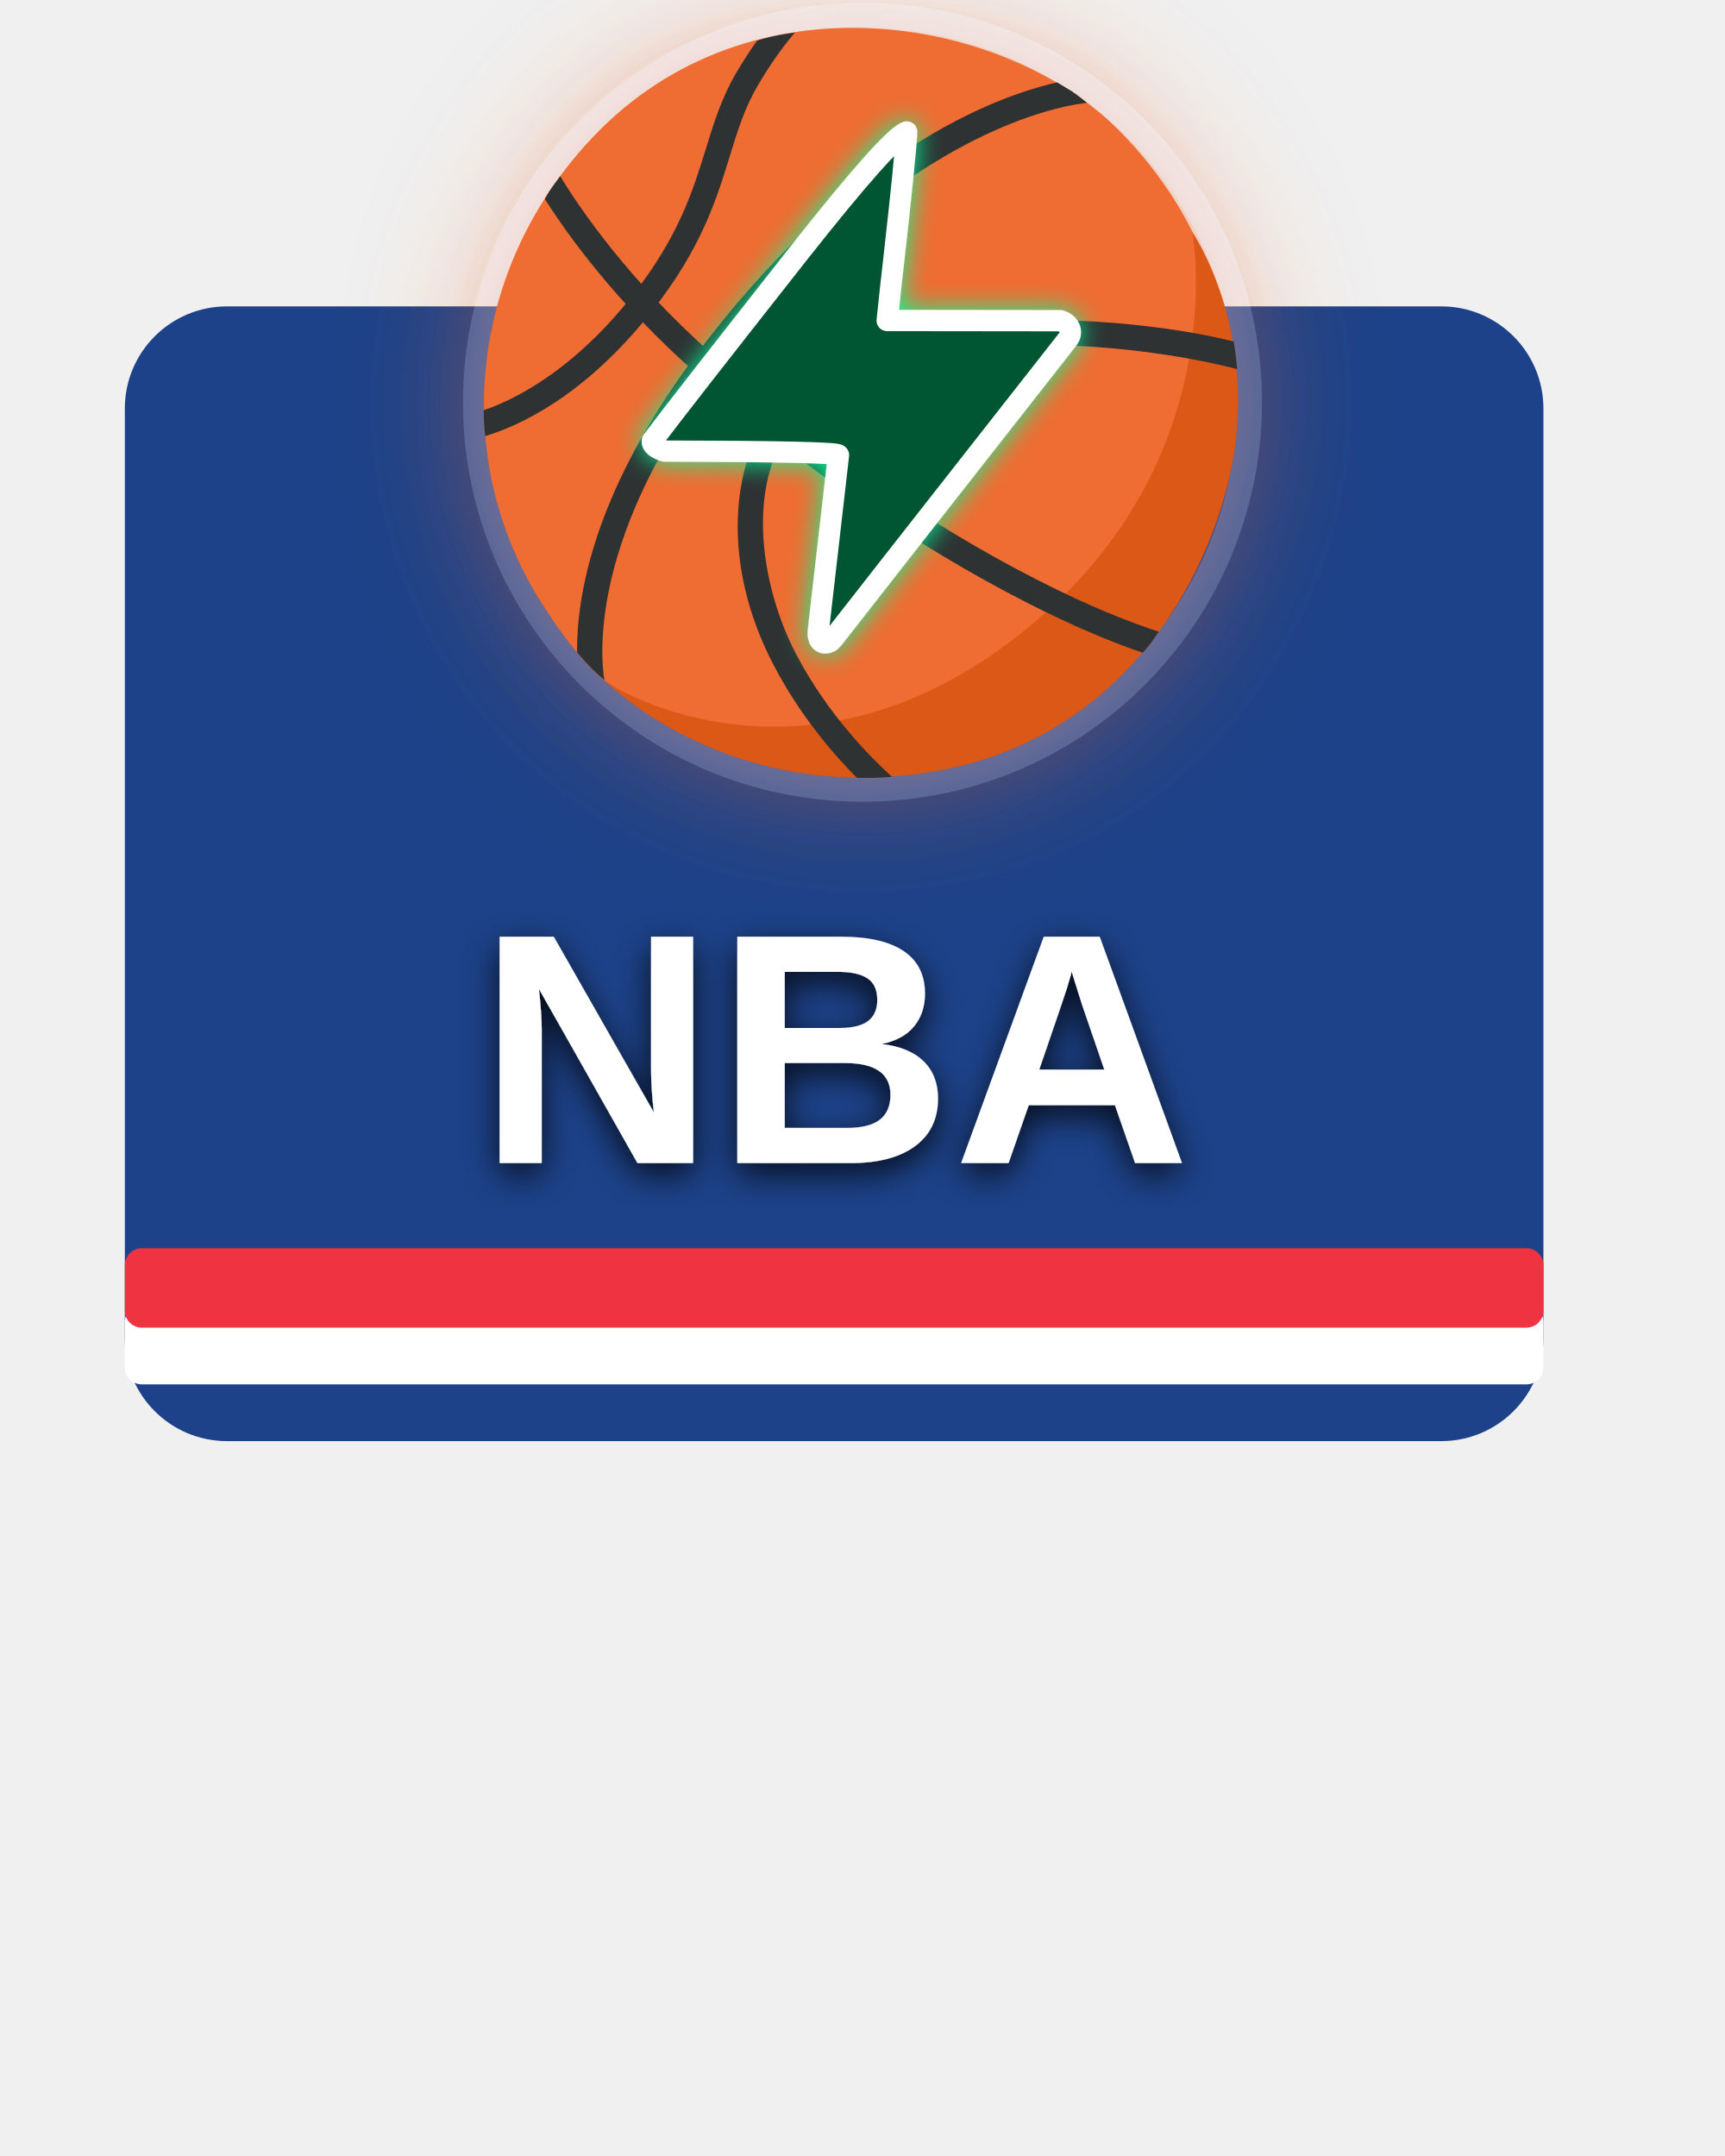
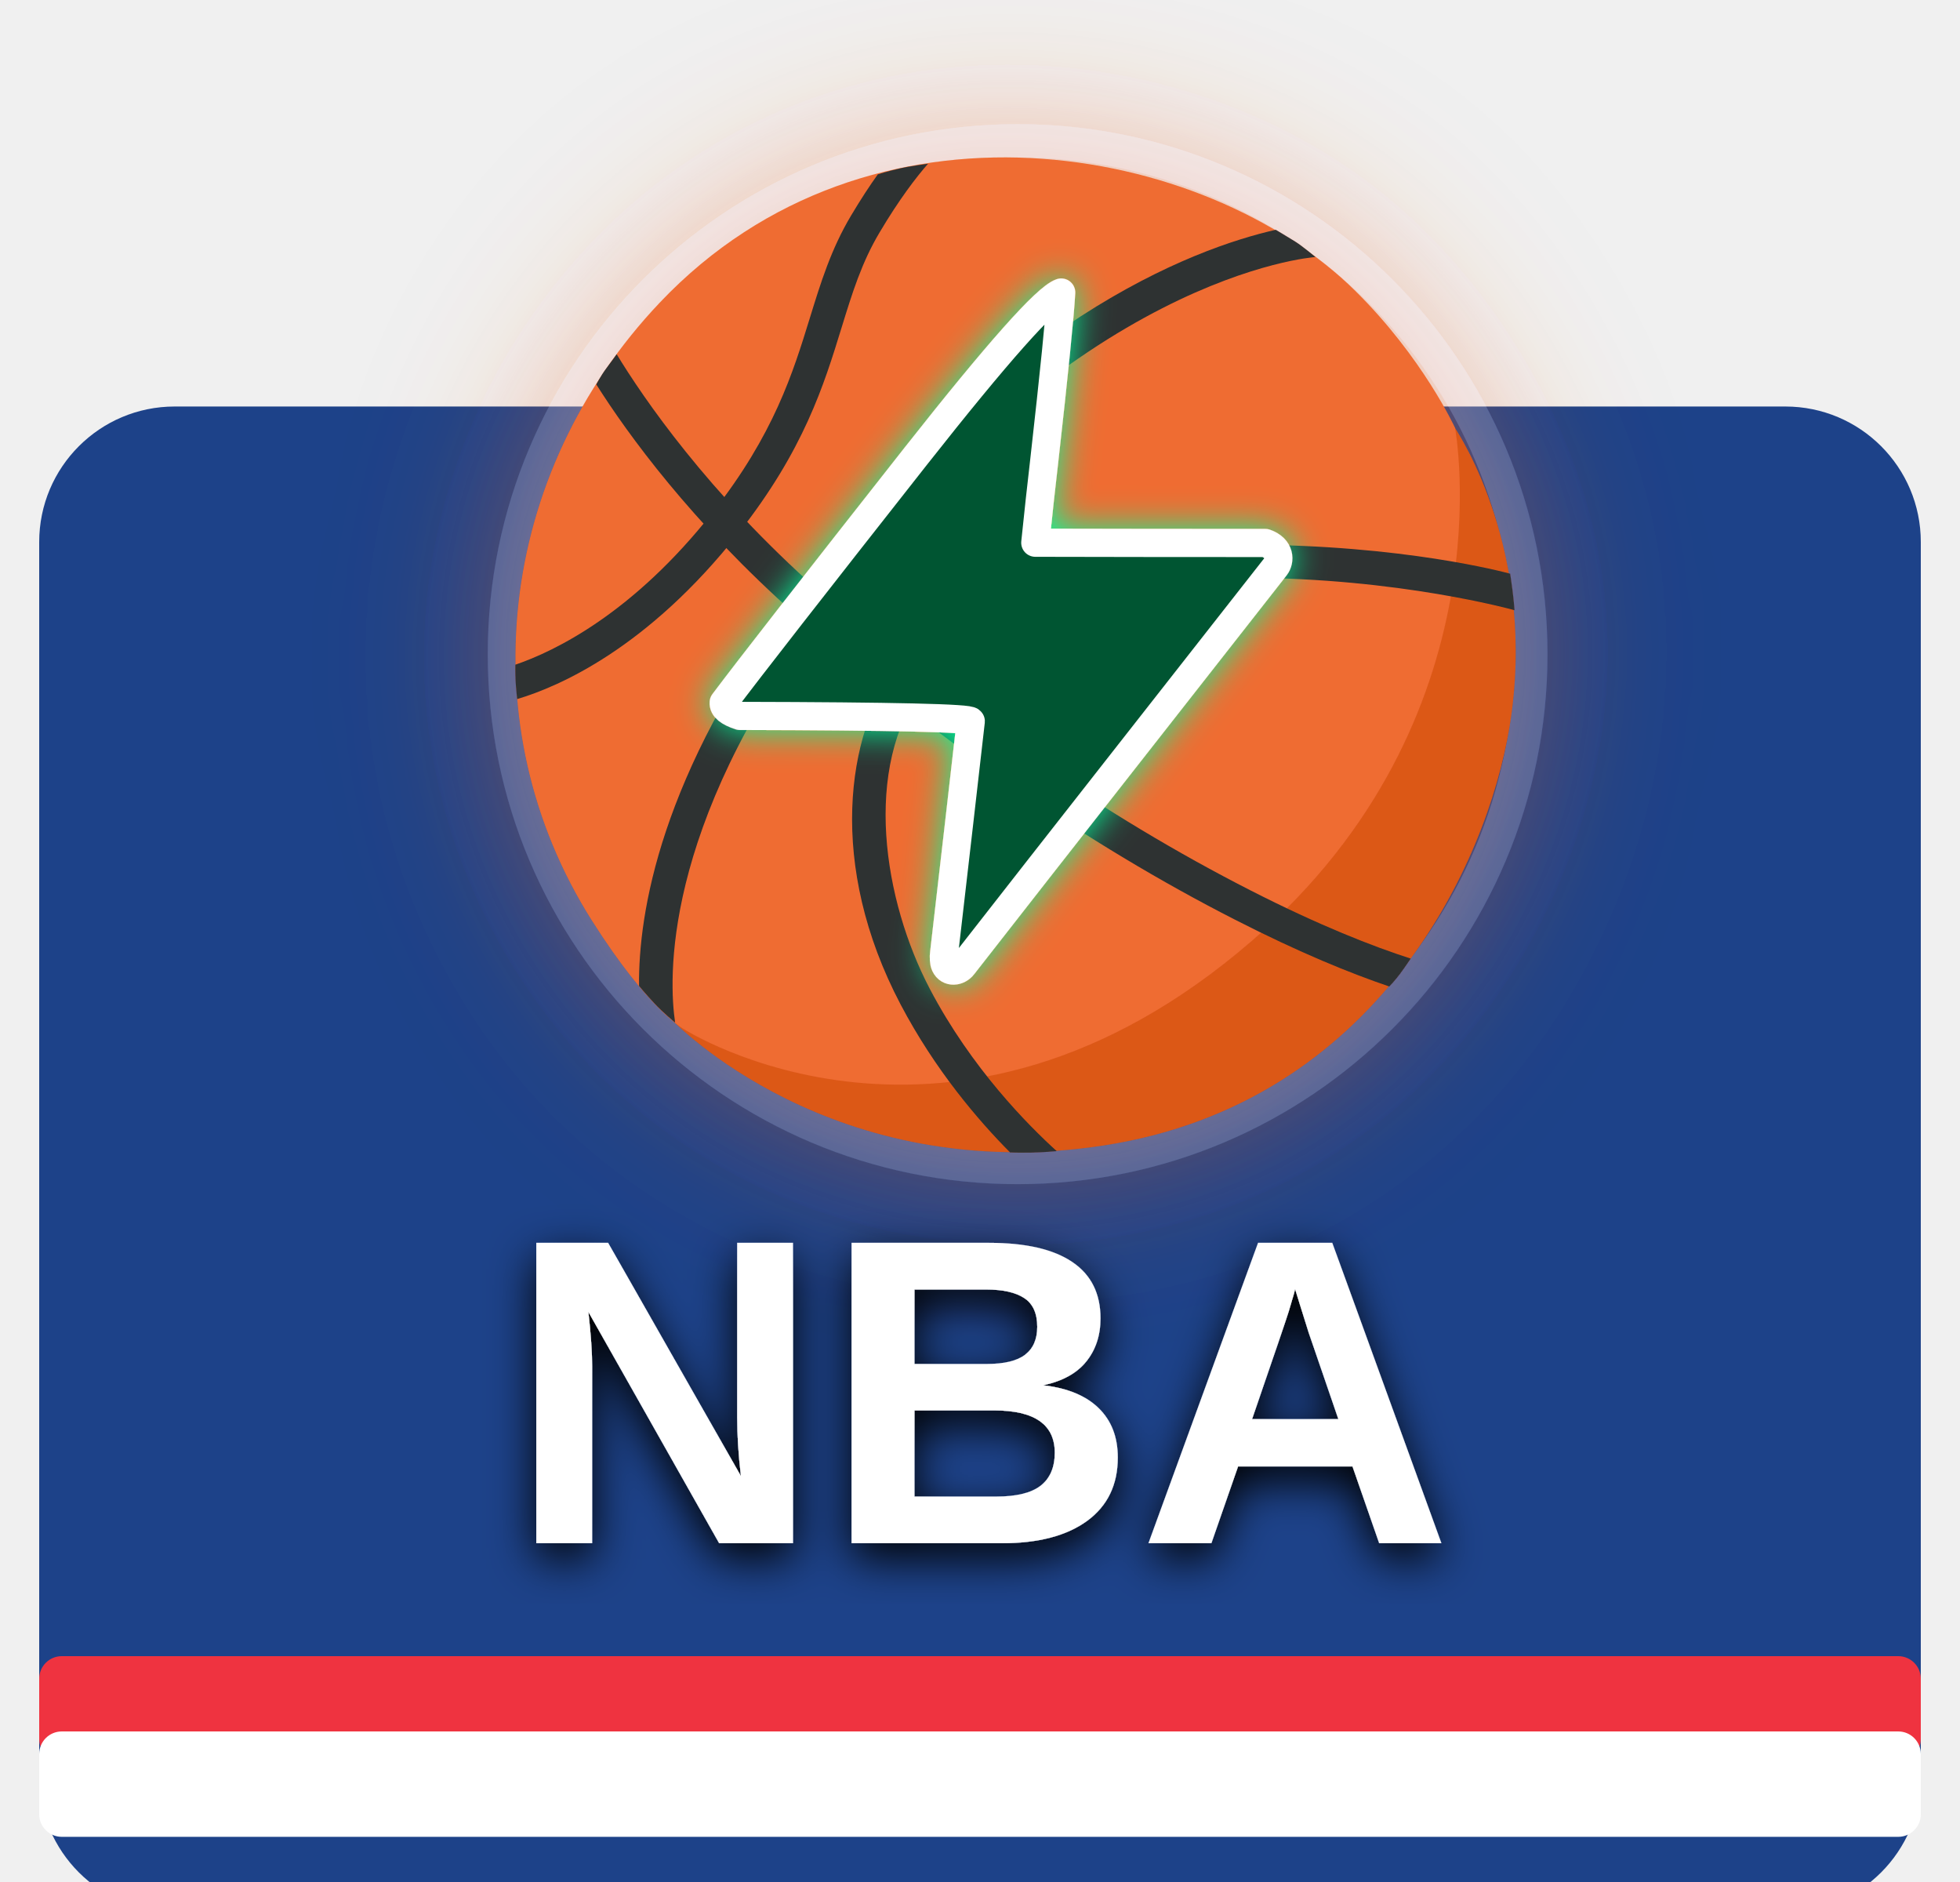
- <svg xmlns="http://www.w3.org/2000/svg" width="200" height="250" viewBox="0 -30 300 380">
+ <svg xmlns="http://www.w3.org/2000/svg" width="250" height="240" viewBox="0 -30 250 250">
  <defs>
    <filter id="ballGlow" x="-80%" y="-80%" width="260%" height="260%">
      <feDropShadow dx="0" dy="0" stdDeviation="10" flood-color="#ef6c32" flood-opacity="0.5">
        <animate attributeName="stdDeviation" values="8;20;8" dur="1.5s" repeatCount="indefinite" />
      </feDropShadow>
    </filter>
    <filter id="boltGlow" x="-80%" y="-80%" width="260%" height="260%">
      <feDropShadow dx="0" dy="0" stdDeviation="14" flood-color="#00ff9c" flood-opacity="1">
        <animate attributeName="stdDeviation" values="5;25;5" dur="1.5s" repeatCount="indefinite" />
      </feDropShadow>
    </filter>
    <filter id="textShadow" x="-20%" y="-20%" width="140%" height="140%">
-       <feDropShadow dx="0" dy="2" stdDeviation="3" flood-color="#000000" flood-opacity="0.8" />
+       <feDropShadow dx="0" dy="2" stdDeviation="3" flood-color="#000000" fill-opacity="0.8" />
    </filter>
  </defs>
-   <rect x="20" y="24" width="250" height="200" rx="18" fill="#1D4289" />
-   <rect x="20" y="200" width="250" height="14" rx="3" fill="#FFFFFF" />
-   <rect x="20" y="190" width="250" height="14" rx="3" fill="#EF3340" />
-   <g filter="url(#ballGlow)" transform="translate(150 64) scale(1.1) translate(-64 -85)">
-     <circle cx="64" cy="64" r="62" fill="none" stroke="#ffffff" stroke-opacity="0.14" stroke-width="4" />
-     <path d="M22.31 108.22s19.22 20.22 52.19 15.09c32.97-5.12 46.19-34.03 48.91-50.51c3.46-20.99-6.13-35.42-6.64-36.21c-.38-.58-94.46 71.63-94.46 71.63z" fill="#dc5819" />
-     <path d="M20.81 21.51C1.06 42.3-2.29 72.67 12.56 96.14c6.91 10.92 11.14 13.14 11.14 13.14S56.01 130 92.32 98.59c31.1-26.9 24.51-61.93 24.51-61.93s-3.88-8.48-12.04-16.53C86.68 2.25 46.2-5.23 20.81 21.51z" fill="#ef6c32" />
-     <path d="M99.97 16.04c-.29.02-29.18 2.1-59.74 43.18c-19.3 25.94-18.35 44.25-17.6 49.27c0 0-1.47-1.21-2.51-2.33c-1.04-1.11-1.85-2.1-1.85-2.1c-.08-8.79 2.55-25.45 18.76-47.23C61.7 23.64 85.29 14.99 95.18 12.75c0 0 1.21.71 2.38 1.44c.86.54 2.41 1.85 2.41 1.85z" fill="#2d3130" />
-     <path d="M15.57 27.78c3.21 5.27 10.96 16.66 24.38 28.55C56.84 71.31 74.4 83.49 92.12 92.52c8.37 4.27 14.8 6.77 19.35 8.24c0 0-.66 1.01-1.28 1.84c-.62.83-1.3 1.53-1.3 1.53c-4.63-1.57-10.81-4.07-18.6-8.05c-18.02-9.19-35.86-21.56-53-36.76c-12.7-11.26-20.4-21.92-24.18-27.89c0 0 .53-1.05 1.23-1.98s1.23-1.67 1.23-1.67z" fill="#2d3130" />
-     <path d="M53.18 4.77c-1.43 1.63-3.47 4.28-5.85 8.29c-2.18 3.66-3.3 7.3-4.6 11.52c-2.13 6.92-4.54 14.76-12.43 24.78C19.34 63.28 8.57 67.93 3.55 69.42c0 0-.14-1.3-.19-2.21c-.05-.91-.03-1.94-.03-1.94c4.77-1.63 14.21-6.19 23.82-18.38c7.43-9.44 9.72-16.9 11.75-23.48c1.32-4.28 2.56-8.32 4.99-12.39c1.15-1.93 2.23-3.58 3.22-4.96c0 0 1.11-.37 2.63-.71c1.18-.28 3.44-.58 3.44-.58z" fill="#2d3130" />
-     <path d="M68.72 124.01c-3.35-3.03-10.27-9.95-15.32-19.58c-5.59-10.65-8.21-26.67-.75-36.68c8.52-11.42 24.43-12.97 38.89-12.97h.06c18.41.01 32.26 3.86 32.42 3.91c0 0-.11-1.35-.26-2.5c-.13-.99-.27-1.91-.27-1.91c-.7-.18-12.94-3.49-31.89-3.5h-.06c-15.45 0-32.53 1.74-42.1 14.58c-6.16 8.26-8.42 24.12.42 40.93c4.16 7.92 9.4 14.03 13.23 17.88c0 0 1.12.04 2.55.02c1.41-.02 3.08-.18 3.08-.18z" fill="#2d3130" />
+   <g transform="translate(-20,0)">
+     <rect x="20" y="24" width="250" height="200" rx="18" fill="#1D4289" />
+     <rect x="20" y="190" width="250" height="14" rx="3" fill="#EF3340" />
+     <rect x="20" y="200" width="250" height="14" rx="3" fill="#FFFFFF" />
+     <g filter="url(#ballGlow)" transform="translate(150 80) scale(1.1) translate(-64 -85)">
+       <circle cx="64" cy="64" r="62" fill="none" stroke="#ffffff" stroke-opacity="0.14" stroke-width="4" />
+       <path d="M22.31 108.22s19.22 20.22 52.19 15.09c32.97-5.12 46.19-34.03 48.91-50.51c3.46-20.99-6.13-35.42-6.64-36.21c-.38-.58-94.46 71.63-94.46 71.63z" fill="#dc5819" />
+       <path d="M20.81 21.51C1.06 42.3-2.29 72.67 12.56 96.14c6.91 10.92 11.14 13.14 11.14 13.14S56.01 130 92.32 98.59c31.1-26.9 24.51-61.93 24.51-61.93s-3.88-8.48-12.04-16.53C86.68 2.25 46.2-5.23 20.81 21.51z" fill="#ef6c32" />
+       <path d="M99.97 16.04c-.29.02-29.18 2.1-59.74 43.18c-19.3 25.94-18.35 44.25-17.6 49.27c0 0-1.47-1.21-2.51-2.33c-1.04-1.11-1.85-2.1-1.85-2.1c-.08-8.79 2.55-25.45 18.76-47.23C61.7 23.64 85.29 14.99 95.18 12.75c0 0 1.21.71 2.38 1.44c.86.54 2.41 1.85 2.41 1.85z" fill="#2d3130" />
+       <path d="M15.57 27.78c3.21 5.27 10.96 16.66 24.38 28.55C56.84 71.31 74.4 83.49 92.12 92.52c8.37 4.27 14.8 6.77 19.35 8.24c0 0-.66 1.01-1.28 1.84c-.62.83-1.3 1.53-1.3 1.53c-4.63-1.57-10.81-4.07-18.6-8.05c-18.02-9.19-35.86-21.56-53-36.76c-12.7-11.26-20.4-21.92-24.18-27.89c0 0 .53-1.05 1.23-1.98s1.23-1.67 1.23-1.67z" fill="#2d3130" />
+       <path d="M53.18 4.77c-1.43 1.63-3.47 4.28-5.85 8.29c-2.18 3.66-3.3 7.3-4.6 11.52c-2.13 6.92-4.54 14.76-12.43 24.78C19.34 63.28 8.57 67.93 3.55 69.42c0 0-.14-1.3-.19-2.21c-.05-.91-.03-1.94-.03-1.94c4.77-1.63 14.21-6.19 23.82-18.38c7.43-9.44 9.72-16.9 11.75-23.48c1.32-4.28 2.56-8.32 4.99-12.39c1.15-1.93 2.23-3.58 3.22-4.96c0 0 1.11-.37 2.63-.71c1.18-.28 3.44-.58 3.44-.58z" fill="#2d3130" />
+       <path d="M68.72 124.01c-3.35-3.03-10.27-9.95-15.32-19.58c-5.59-10.65-8.21-26.67-.75-36.68c8.52-11.42 24.43-12.97 38.89-12.97h.06c18.41.01 32.26 3.86 32.42 3.91c0 0-.11-1.35-.26-2.5c-.13-.99-.27-1.91-.27-1.91c-.7-.18-12.94-3.49-31.89-3.5h-.06c-15.45 0-32.53 1.74-42.1 14.58c-6.16 8.26-8.42 24.12.42 40.93c4.16 7.92 9.4 14.03 13.23 17.88c0 0 1.12.04 2.55.02c1.41-.02 3.08-.18 3.08-.18z" fill="#2d3130" />
+     </g>
+     <g filter="url(#boltGlow)" transform="translate(148 94) scale(0.17) translate(-512 -750)">
+       <path fill="#035531" stroke="#ffffff" stroke-width="22" stroke-linejoin="round" d="M 537.56 444.67 Q 617.34 444.87 717.35 444.88 C 729.31 449.11 728.91 458.82 725.35 463.36 C 648.18 561.91 556.92 677.88 480.98 775.23 C 477.36 779.87 469.98 780.84 467.12 774.79 C 465.99 772.40 465.89 768.32 466.31 765.40 Q 478.98 656.06 487.15 584.19 Q 487.33 580.40 306.71 580.00 Q 293.45 575.68 294.03 569.55 Q 324.33 529.26 444.34 376.83 Q 540.12 255.37 557.82 249.16 Q 556.28 276.65 544.53 380.90 Q 541.13 410.01 537.56 444.67 Z" />
+     </g>
+     <text x="145" y="175" font-family="Arial, sans-serif" font-size="58" font-weight="900" text-anchor="middle" fill="#FFFFFF" filter="url(#textShadow)">NBA</text>
  </g>
-   <g filter="url(#boltGlow)" transform="translate(150 92) scale(0.17) translate(-512 -830)">
-     <path fill="#035531" stroke="#ffffff" stroke-width="22" stroke-linejoin="round" d="M 537.56 444.67 Q 617.34 444.87 717.35 444.88 C 729.31 449.11 728.91 458.82 725.35 463.36 C 648.18 561.91 556.92 677.88 480.98 775.23 C 477.36 779.87 469.98 780.84 467.12 774.79 C 465.99 772.40 465.89 768.32 466.31 765.40 Q 478.98 656.06 487.15 584.19 Q 487.33 580.40 306.71 580.00 Q 293.45 575.68 294.03 569.55 Q 324.33 529.26 444.34 376.83 Q 540.12 255.37 557.82 249.16 Q 556.28 276.65 544.53 380.90 Q 541.13 410.01 537.56 444.67 Z" />
-   </g>
-   <text x="145" y="175" font-family="Arial, sans-serif" font-size="58" font-weight="900" text-anchor="middle" fill="#FFFFFF" filter="url(#textShadow)">NBA</text>
</svg>
